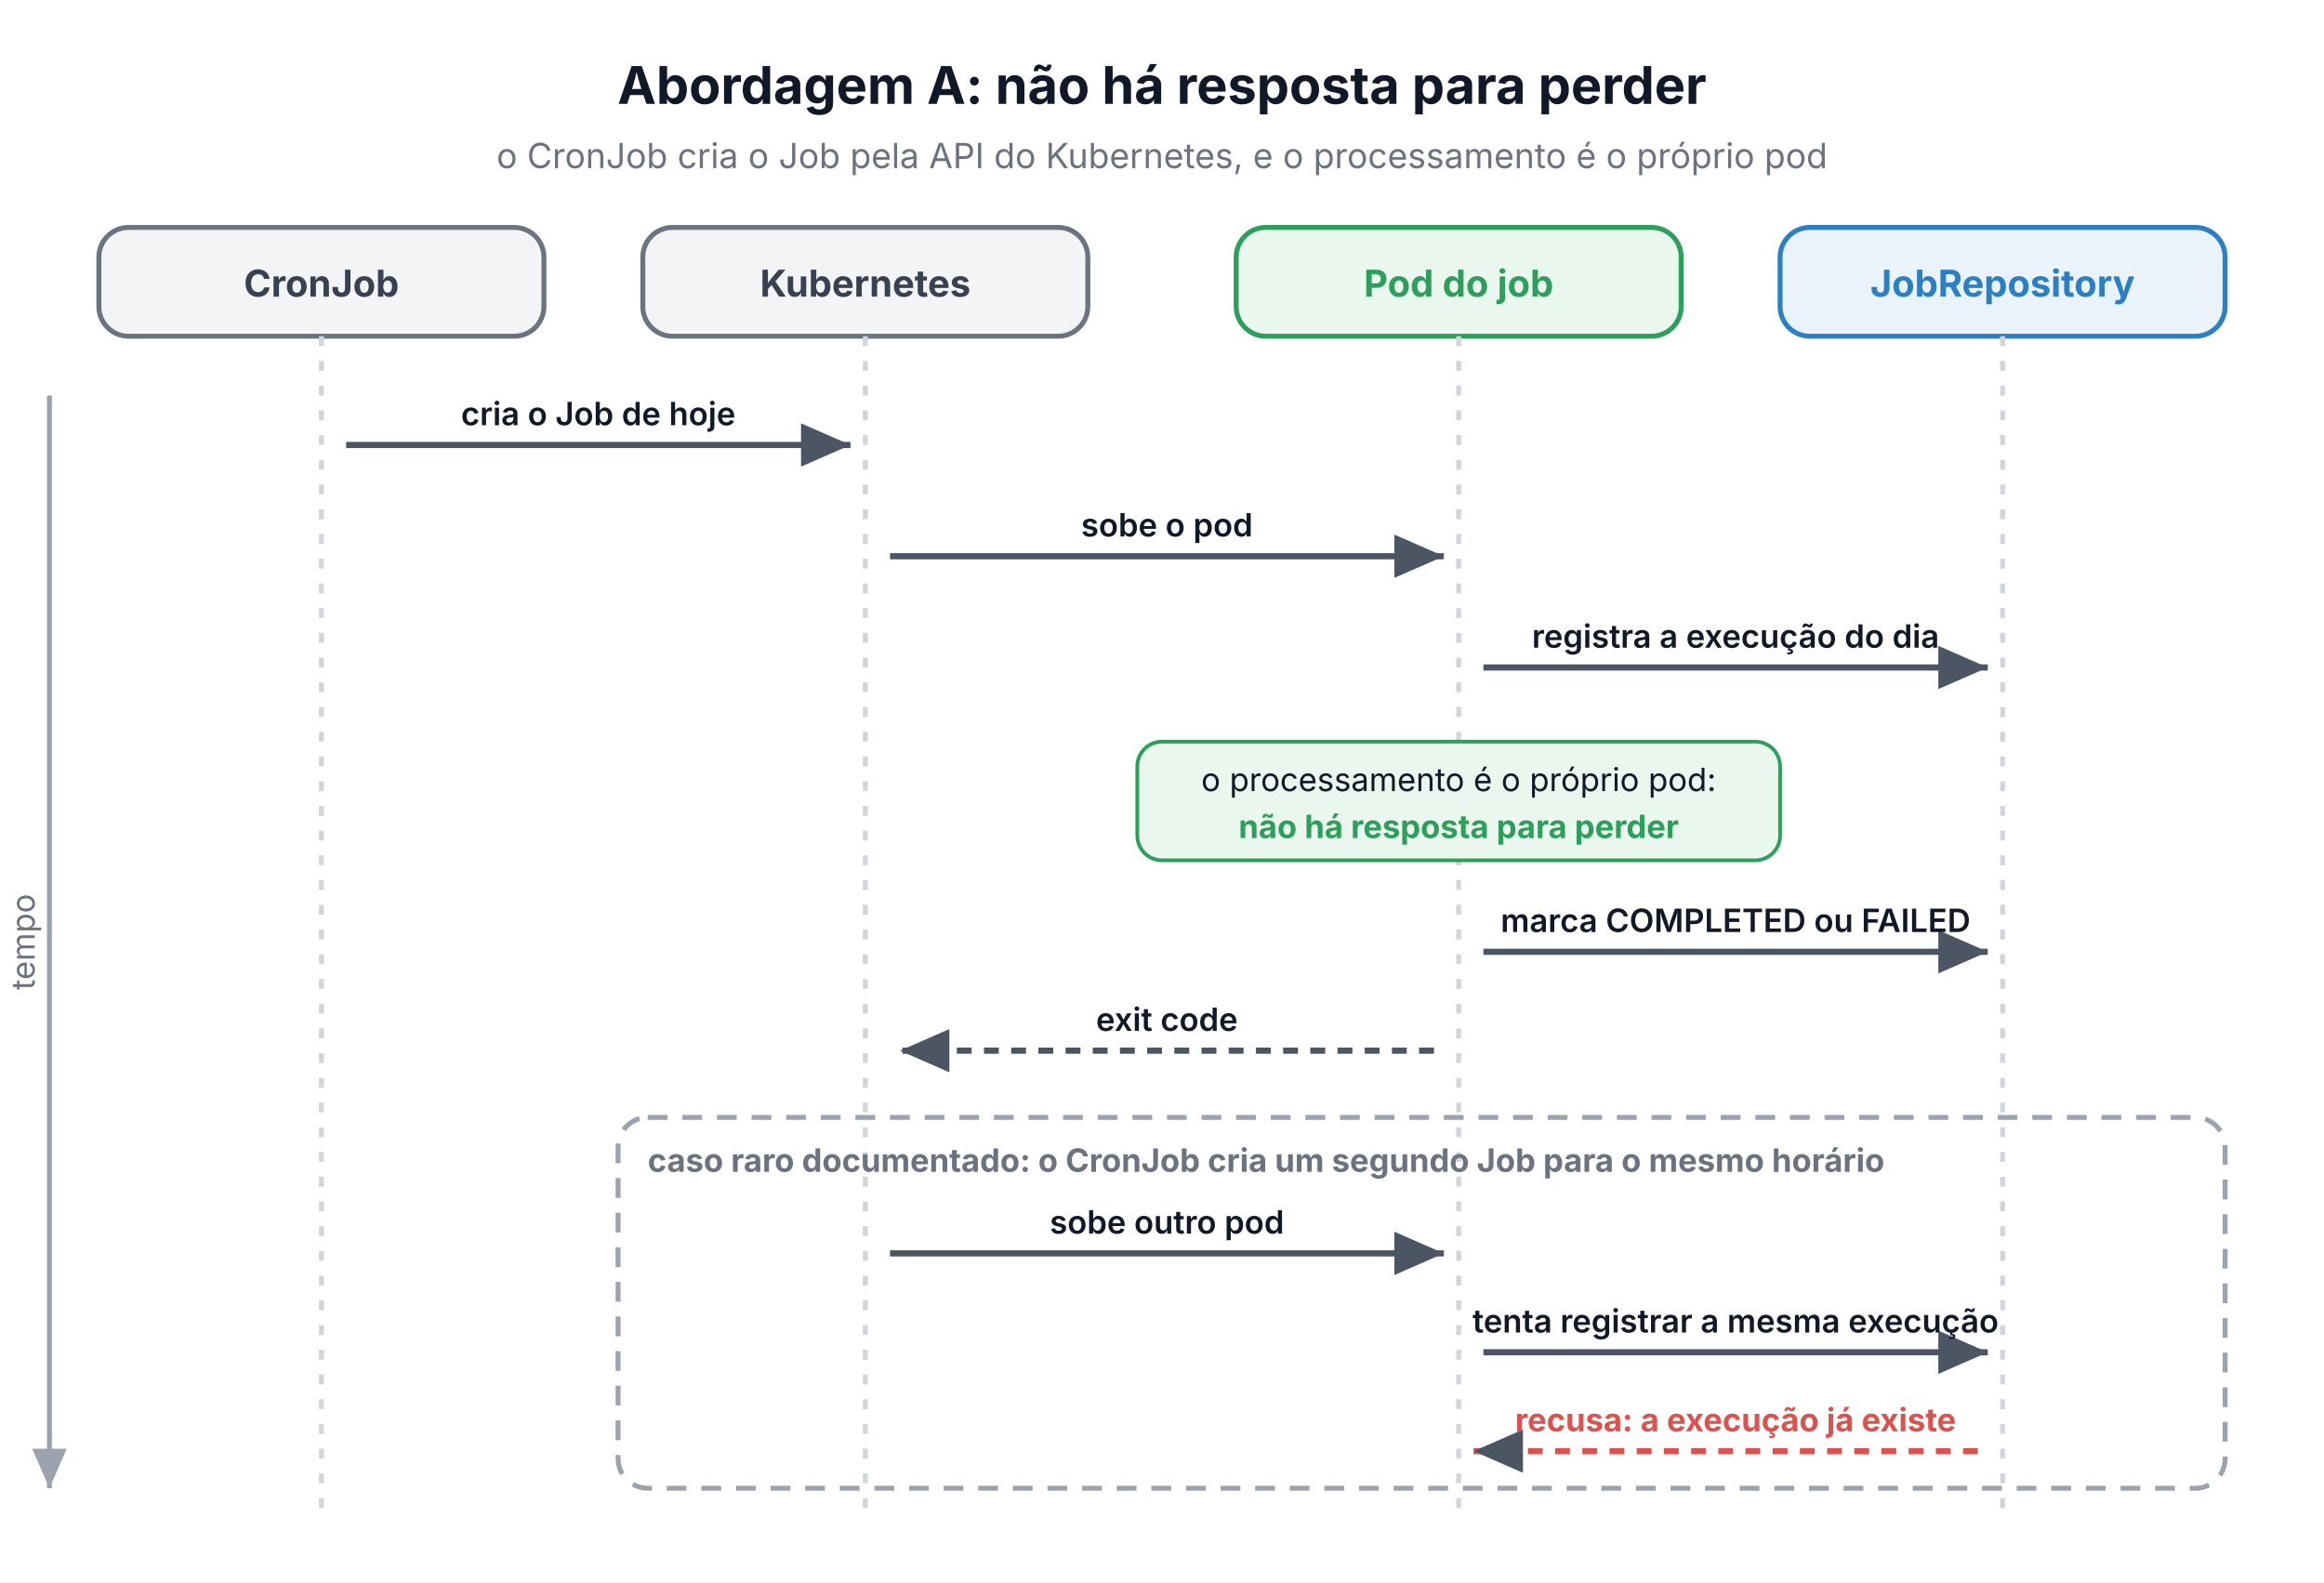
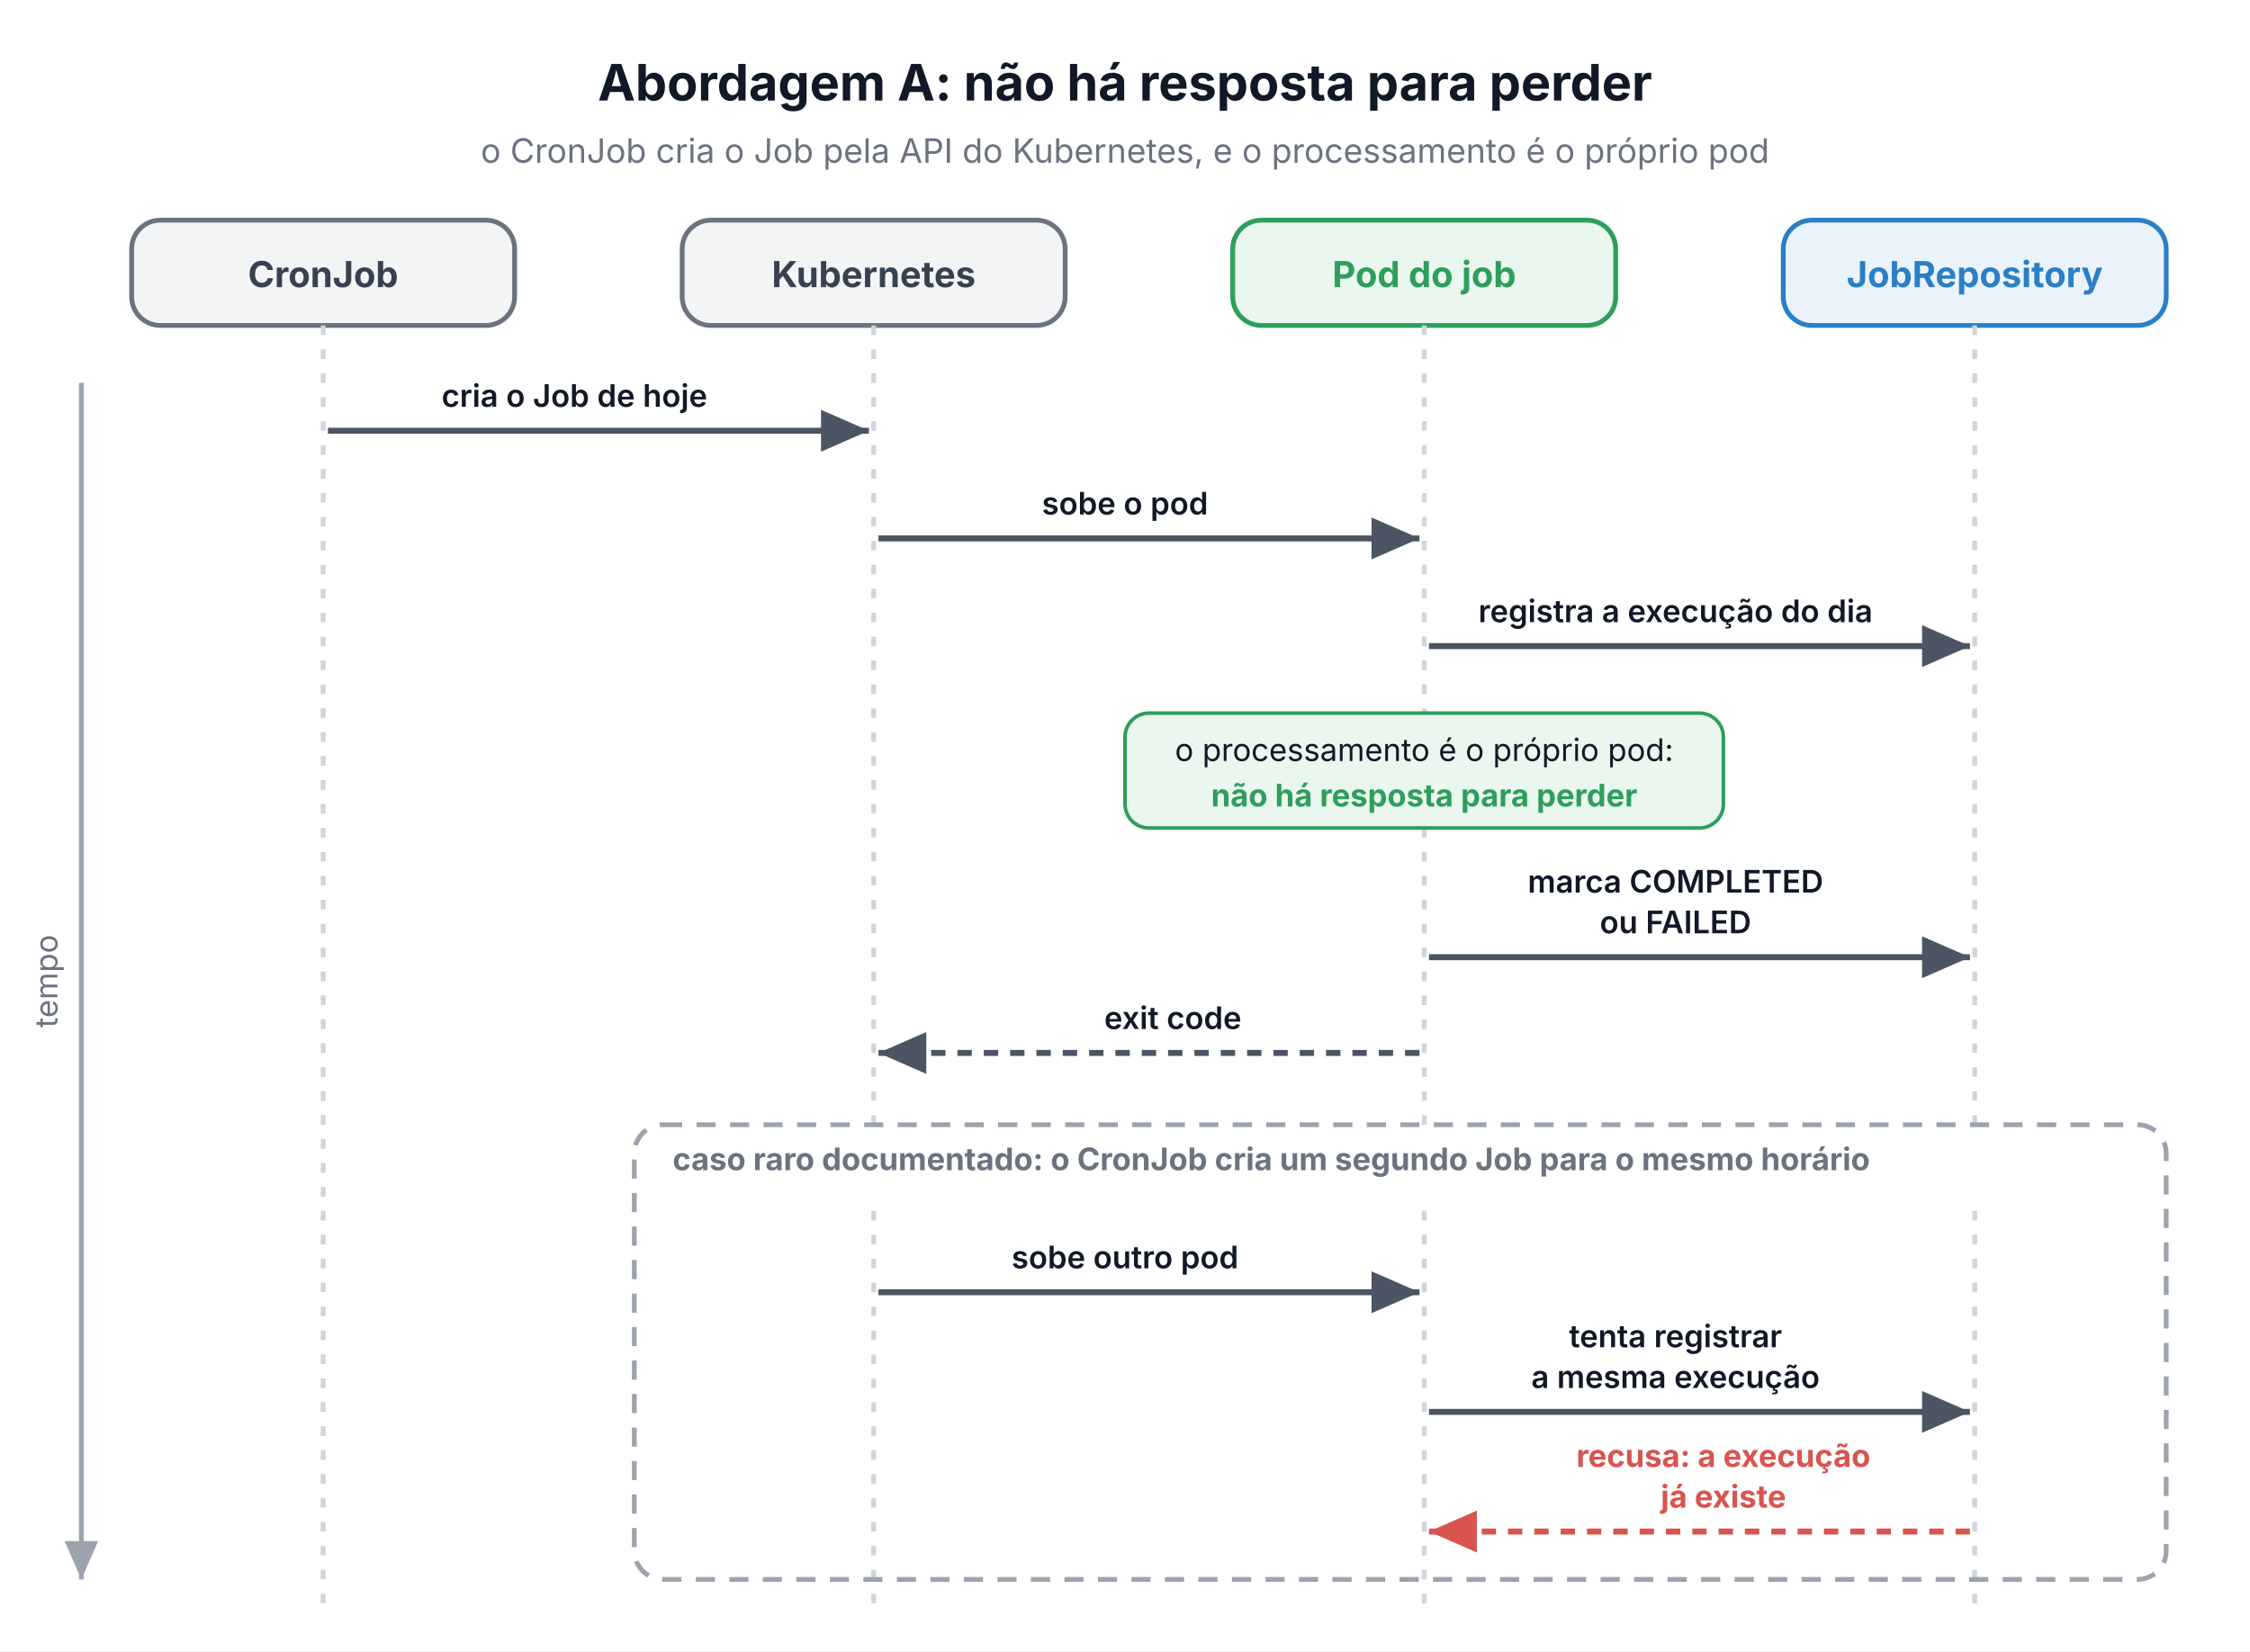
- <svg xmlns="http://www.w3.org/2000/svg" viewBox="0 0 940 640" font-family="Inter, system-ui, sans-serif">
-   <rect width="940" height="640" fill="#ffffff" />
+ <svg xmlns="http://www.w3.org/2000/svg" viewBox="0 0 940 690" font-family="Inter, system-ui, sans-serif">
+   <rect width="940" height="690" fill="#ffffff" />
  <defs>
    <marker id="m" markerWidth="10" markerHeight="10" refX="8" refY="3.5" orient="auto">
      <path d="M0,0 L8,3.5 L0,7 Z" fill="#4b5563" />
+     </marker>
+     <marker id="mr" markerWidth="10" markerHeight="10" refX="8" refY="3.5" orient="auto">
+       <path d="M0,0 L8,3.5 L0,7 Z" fill="#d9534f" />
    </marker>
    <marker id="mt" markerWidth="10" markerHeight="10" refX="8" refY="3.5" orient="auto">
      <path d="M0,0 L8,3.5 L0,7 Z" fill="#9ca3af" />
    </marker>
  </defs>
  <text x="470" y="42" font-size="21" font-weight="700" fill="#111827" text-anchor="middle">Abordagem A: não há resposta para perder</text>
  <text x="470" y="68" font-size="14" fill="#6b7280" text-anchor="middle">o CronJob cria o Job pela API do Kubernetes, e o processamento é o próprio pod</text>
  <g font-size="15" font-weight="700" text-anchor="middle">
-     <rect x="40" y="92" width="180" height="44" rx="12" fill="#f3f4f6" stroke="#6b7280" stroke-width="2" />
-     <text x="130" y="120" fill="#374151">CronJob</text>
-     <rect x="260" y="92" width="180" height="44" rx="12" fill="#f3f4f6" stroke="#6b7280" stroke-width="2" />
-     <text x="350" y="120" fill="#374151">Kubernetes</text>
-     <rect x="500" y="92" width="180" height="44" rx="12" fill="#eaf7ef" stroke="#2e9e5b" stroke-width="2" />
-     <text x="590" y="120" fill="#2e9e5b">Pod do job</text>
-     <rect x="720" y="92" width="180" height="44" rx="12" fill="#eaf3fb" stroke="#2b7fc4" stroke-width="2" />
-     <text x="810" y="120" fill="#2b7fc4">JobRepository</text>
+     <rect x="55" y="92" width="160" height="44" rx="12" fill="#f3f4f6" stroke="#6b7280" stroke-width="2" />
+     <text x="135" y="120" fill="#374151">CronJob</text>
+     <rect x="285" y="92" width="160" height="44" rx="12" fill="#f3f4f6" stroke="#6b7280" stroke-width="2" />
+     <text x="365" y="120" fill="#374151">Kubernetes</text>
+     <rect x="515" y="92" width="160" height="44" rx="12" fill="#eaf7ef" stroke="#2e9e5b" stroke-width="2" />
+     <text x="595" y="120" fill="#2e9e5b">Pod do job</text>
+     <rect x="745" y="92" width="160" height="44" rx="12" fill="#eaf3fb" stroke="#2b7fc4" stroke-width="2" />
+     <text x="825" y="120" fill="#2b7fc4">JobRepository</text>
  </g>
  <g stroke="#d1d5db" stroke-width="2" stroke-dasharray="4 6">
-     <path d="M130 136 V612" />
-     <path d="M350 136 V612" />
-     <path d="M590 136 V612" />
-     <path d="M810 136 V612" />
+     <path d="M135 136 V670" />
+     <path d="M365 136 V670" />
+     <path d="M595 136 V670" />
+     <path d="M825 136 V670" />
  </g>
-   <path d="M20 160 V602" stroke="#9ca3af" stroke-width="2" marker-end="url(#mt)" />
-   <text x="0" y="0" font-size="13" fill="#6b7280" text-anchor="middle" transform="translate(14 381) rotate(-90)">tempo</text>
-   <path d="M140 180 H344" stroke="#4b5563" stroke-width="2.5" marker-end="url(#m)" />
-   <text x="242" y="172" font-size="13" font-weight="600" fill="#111827" text-anchor="middle">cria o Job de hoje</text>
-   <path d="M360 225 H584" stroke="#4b5563" stroke-width="2.5" marker-end="url(#m)" />
-   <text x="472" y="217" font-size="13" font-weight="600" fill="#111827" text-anchor="middle">sobe o pod</text>
-   <path d="M600 270 H804" stroke="#4b5563" stroke-width="2.5" marker-end="url(#m)" />
-   <text x="702" y="262" font-size="13" font-weight="600" fill="#111827" text-anchor="middle">registra a execução do dia</text>
-   <rect x="460" y="300" width="260" height="48" rx="10" fill="#eaf7ef" stroke="#2e9e5b" stroke-width="1.5" />
-   <text x="590" y="320" font-size="13" fill="#111827" text-anchor="middle">o processamento é o próprio pod:</text>
-   <text x="590" y="339" font-size="13" font-weight="700" fill="#2e9e5b" text-anchor="middle">não há resposta para perder</text>
-   <path d="M600 385 H804" stroke="#4b5563" stroke-width="2.5" marker-end="url(#m)" />
-   <text x="702" y="377" font-size="13" font-weight="600" fill="#111827" text-anchor="middle">marca COMPLETED ou FAILED</text>
-   <path d="M580 425 H364" stroke="#4b5563" stroke-width="2.5" stroke-dasharray="6 5" marker-end="url(#m)" />
-   <text x="472" y="417" font-size="13" font-weight="600" fill="#111827" text-anchor="middle">exit code</text>
-   <rect x="250" y="452" width="650" height="150" rx="12" fill="none" stroke="#9ca3af" stroke-width="2" stroke-dasharray="8 6" />
-   <text x="262" y="474" font-size="13" font-weight="700" fill="#6b7280">caso raro documentado: o CronJob cria um segundo Job para o mesmo horário</text>
-   <path d="M360 507 H584" stroke="#4b5563" stroke-width="2.5" marker-end="url(#m)" />
-   <text x="472" y="499" font-size="13" font-weight="600" fill="#111827" text-anchor="middle">sobe outro pod</text>
-   <path d="M600 547 H804" stroke="#4b5563" stroke-width="2.5" marker-end="url(#m)" />
-   <text x="702" y="539" font-size="13" font-weight="600" fill="#111827" text-anchor="middle">tenta registrar a mesma execução</text>
-   <path d="M800 587 H596" stroke="#d9534f" stroke-width="2.5" stroke-dasharray="6 5" marker-end="url(#m)" />
-   <text x="702" y="579" font-size="13" font-weight="700" fill="#d9534f" text-anchor="middle">recusa: a execução já existe</text>
+   <path d="M34 160 V660" stroke="#9ca3af" stroke-width="2" marker-end="url(#mt)" />
+   <text x="0" y="0" font-size="13" fill="#6b7280" text-anchor="middle" transform="translate(24 410) rotate(-90)">tempo</text>
+   <path d="M137 180 H363" stroke="#4b5563" stroke-width="2.5" marker-end="url(#m)" />
+   <text x="240" y="170" font-size="13" font-weight="600" fill="#111827" text-anchor="middle">cria o Job de hoje</text>
+   <path d="M367 225 H593" stroke="#4b5563" stroke-width="2.5" marker-end="url(#m)" />
+   <text x="470" y="215" font-size="13" font-weight="600" fill="#111827" text-anchor="middle">sobe o pod</text>
+   <path d="M597 270 H823" stroke="#4b5563" stroke-width="2.5" marker-end="url(#m)" />
+   <text x="700" y="260" font-size="13" font-weight="600" fill="#111827" text-anchor="middle">registra a execução do dia</text>
+   <rect x="470" y="298" width="250" height="48" rx="10" fill="#eaf7ef" stroke="#2e9e5b" stroke-width="1.5" />
+   <text x="595" y="318" font-size="13" fill="#111827" text-anchor="middle">o processamento é o próprio pod:</text>
+   <text x="595" y="337" font-size="13" font-weight="700" fill="#2e9e5b" text-anchor="middle">não há resposta para perder</text>
+   <path d="M597 400 H823" stroke="#4b5563" stroke-width="2.5" marker-end="url(#m)" />
+   <text x="700" y="373" font-size="13" font-weight="600" fill="#111827" text-anchor="middle">marca COMPLETED</text>
+   <text x="700" y="390" font-size="13" font-weight="600" fill="#111827" text-anchor="middle">ou FAILED</text>
+   <path d="M593 440 H367" stroke="#4b5563" stroke-width="2.5" stroke-dasharray="6 5" marker-end="url(#m)" />
+   <text x="490" y="430" font-size="13" font-weight="600" fill="#111827" text-anchor="middle">exit code</text>
+   <rect x="266" y="471" width="638" height="30" fill="#ffffff" />
+   <rect x="265" y="470" width="640" height="190" rx="12" fill="none" stroke="#9ca3af" stroke-width="2" stroke-dasharray="8 6" />
+   <text x="281" y="489" font-size="13" font-weight="700" fill="#6b7280">caso raro documentado: o CronJob cria um segundo Job para o mesmo horário</text>
+   <path d="M367 540 H593" stroke="#4b5563" stroke-width="2.5" marker-end="url(#m)" />
+   <text x="470" y="530" font-size="13" font-weight="600" fill="#111827" text-anchor="middle">sobe outro pod</text>
+   <path d="M597 590 H823" stroke="#4b5563" stroke-width="2.5" marker-end="url(#m)" />
+   <text x="700" y="563" font-size="13" font-weight="600" fill="#111827" text-anchor="middle">tenta registrar</text>
+   <text x="700" y="580" font-size="13" font-weight="600" fill="#111827" text-anchor="middle">a mesma execução</text>
+   <path d="M823 640 H597" stroke="#d9534f" stroke-width="2.5" stroke-dasharray="6 5" marker-end="url(#mr)" />
+   <text x="720" y="613" font-size="13" font-weight="700" fill="#d9534f" text-anchor="middle">recusa: a execução</text>
+   <text x="720" y="630" font-size="13" font-weight="700" fill="#d9534f" text-anchor="middle">já existe</text>
</svg>
